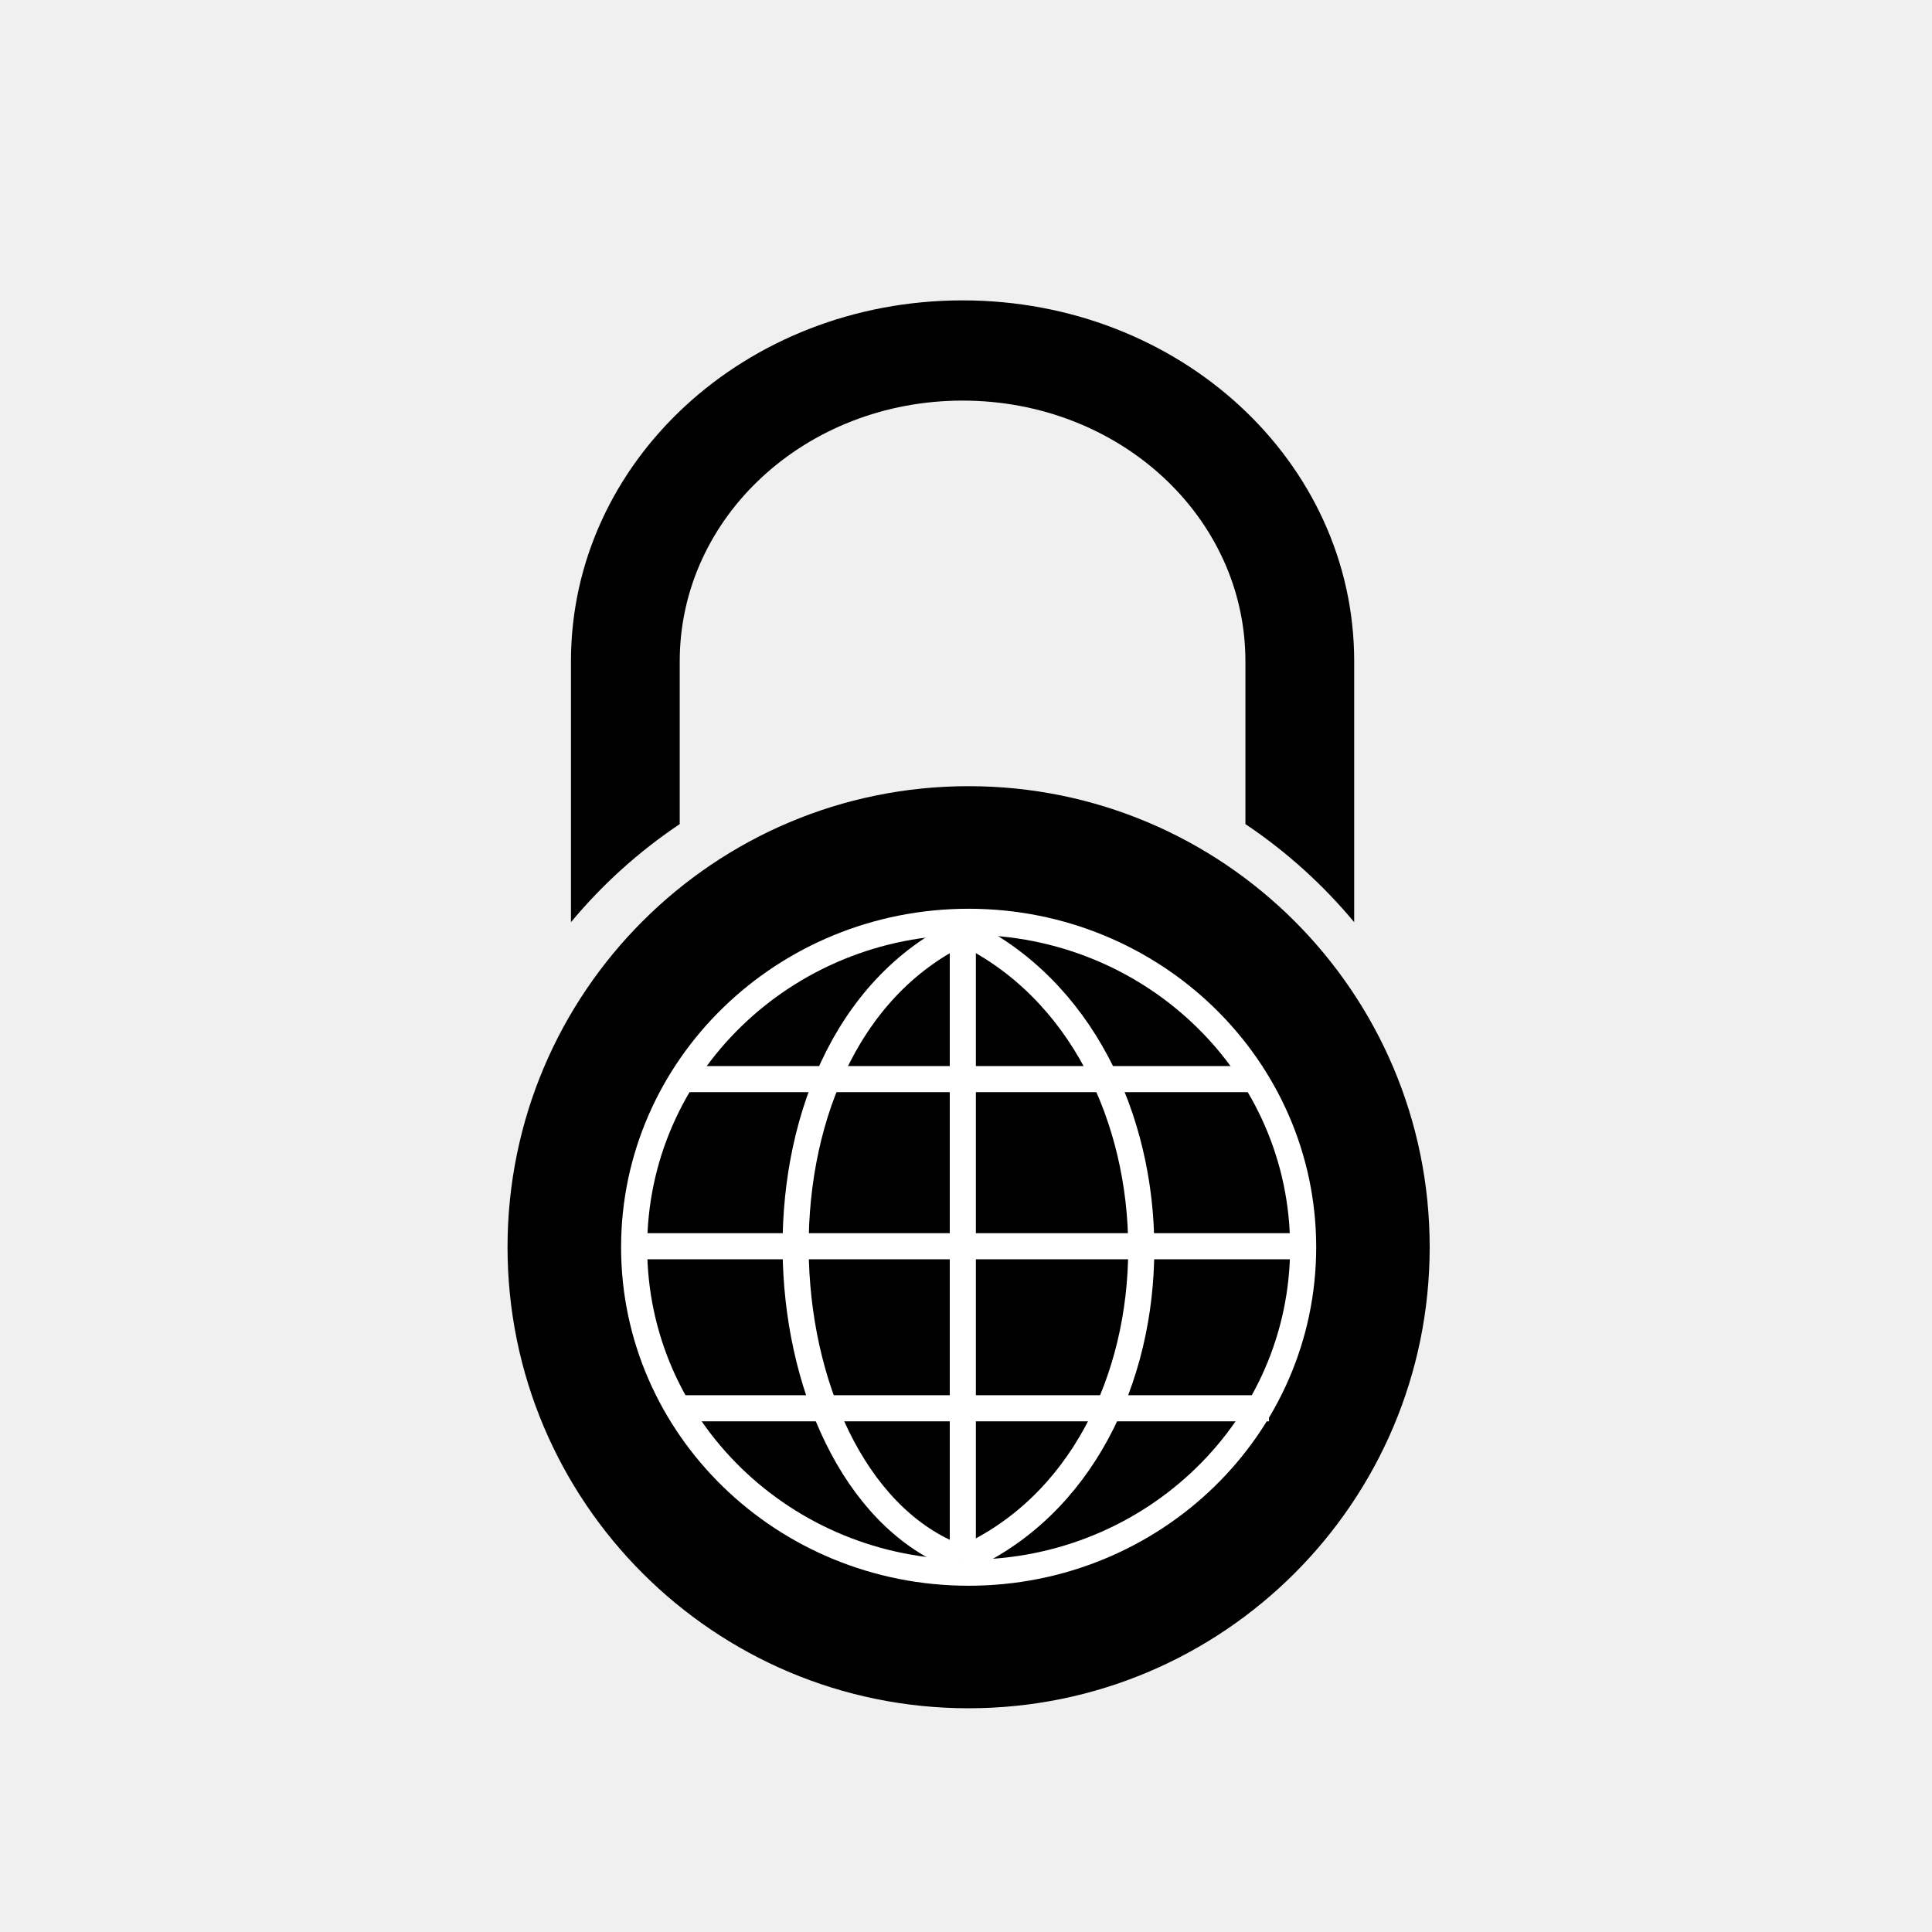
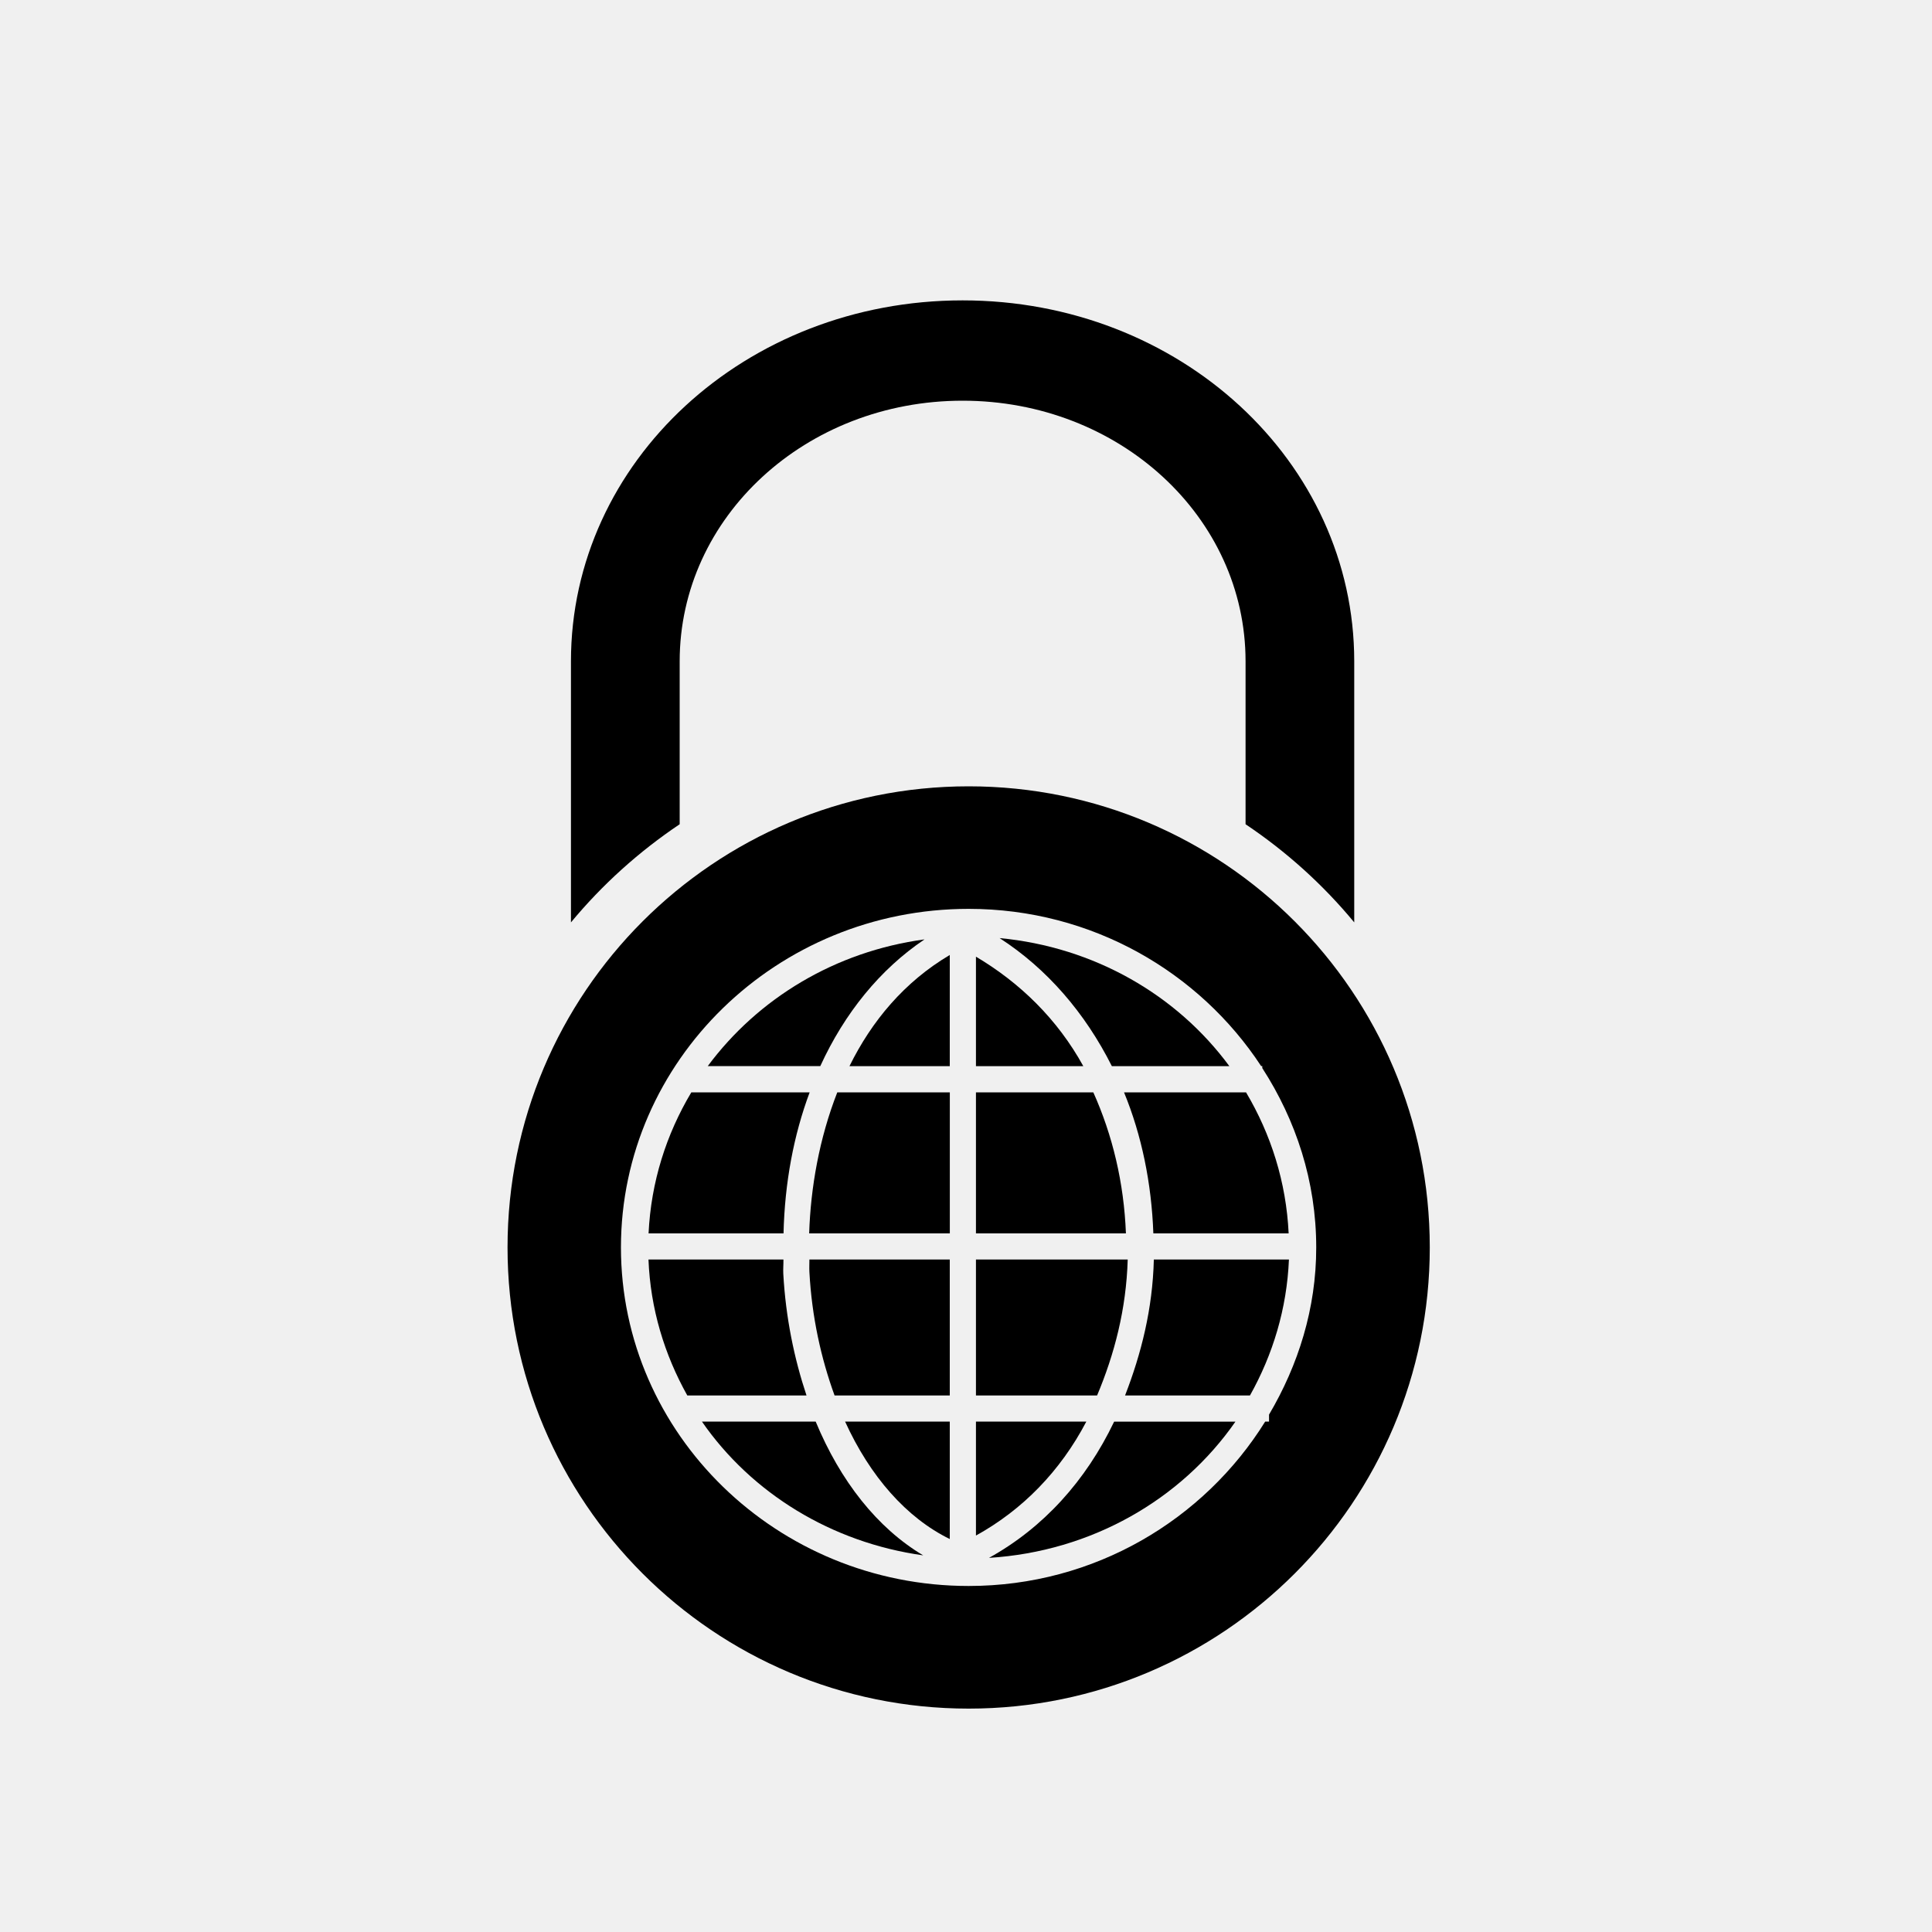
- <svg xmlns="http://www.w3.org/2000/svg" version="1.1" id="Layer_1" x="0px" y="0px" width="400px" height="400px" viewBox="0 0 400 400" enable-background="new 0 0 400 400" xml:space="preserve">
+ <svg xmlns="http://www.w3.org/2000/svg" version="1.1" id="Layer_1" x="0px" y="0px" width="400px" height="400px" viewBox="0 0 400 400" style="enable-background:new 0 0 400 400;" xml:space="preserve">
  <g>
-     <path d="M296,258.22c0,52.72-42.74,95.46-95.46,95.46c-52.72,0-95.46-42.73-95.46-95.46c0-52.72,42.74-95.45,95.46-95.45   C253.26,162.77,296,205.51,296,258.22L296,258.22z" />
-     <g transform="translate(-168.4887,-348.191)">
-       <path fill="none" stroke="#FFFFFF" stroke-width="5.404" stroke-linecap="round" d="M438.29,606.42    c0,37.21-31.01,67.38-69.26,67.38c-38.25,0-69.25-30.17-69.25-67.38s31.01-67.38,69.25-67.38    C407.28,539.04,438.29,569.21,438.29,606.42z" />
-       <path fill="none" stroke="#FFFFFF" stroke-width="5.404" d="M311.15,571.61h118.66" />
-       <path fill="none" stroke="#FFFFFF" stroke-width="5.404" d="M309.74,639.76h121.48" />
-       <path fill="none" stroke="#FFFFFF" stroke-width="5.404" d="M300.66,606.21h137.62" />
-       <path fill="none" stroke="#FFFFFF" stroke-width="5.404" d="M367.83,671.02V541.06" />
-       <path fill="none" stroke="#FFFFFF" stroke-width="5.404" d="M367.83,671.02c-42.55-14.66-49.62-106.47,0-129.96" />
-       <path fill="none" stroke="#FFFFFF" stroke-width="5.404" d="M367.83,671.02c49.26-21.72,49.26-106.47,0-129.96" />
+     <g>
+       <g>
+         <path d="M167.53,255.36h29.12v-29.2h-23.3C169.63,235.67,167.83,245.88,167.53,255.36z" />
+         <path d="M175.87,220.74h20.77v-23.02C187.22,203.29,180.46,211.42,175.87,220.74z" />
+         <path d="M196.64,318.64v-24.31h-21.67C180.13,305.66,187.67,314.25,196.64,318.64z" />
+         <path d="M238.79,255.36h28.01c-0.5-10.62-3.66-20.51-8.82-29.2h-25.26C236.38,235.07,238.41,244.97,238.79,255.36z" />
+         <path d="M168.88,294.33h-23.55c10.27,14.82,26.81,25.04,45.81,27.69C181.66,316.39,173.99,306.66,168.88,294.33z" />
+         <path d="M167.63,226.16h-24.5c-5.19,8.69-8.35,18.58-8.85,29.2h27.94C162.47,244.87,164.32,235.02,167.63,226.16z" />
+         <path d="M191.41,194.49c-18.44,2.49-34.45,12.18-44.88,26.24h23.3C174.87,209.73,182.21,200.68,191.41,194.49z" />
+         <path d="M162.17,263.69c-0.05-0.99,0.05-1.93,0.03-2.92h-27.94c0.4,10.2,3.31,19.69,8.04,28.15h24.68     C164.42,281.23,162.67,272.78,162.17,263.69z" />
+         <path d="M167.58,263.39c0.5,9.23,2.4,17.81,5.21,25.53h23.85v-28.15h-29.06C167.58,261.63,167.53,262.55,167.58,263.39z" />
+         <path d="M238.89,260.77c-0.25,10.22-2.61,19.51-5.96,28.15h25.86c4.74-8.46,7.64-17.96,8.07-28.15H238.89z" />
+         <path d="M224.91,294.33h-22.85v23.59C211.68,312.61,219.52,304.61,224.91,294.33z" />
+         <path d="M204.76,322.54c21.17-1.31,39.79-12.04,51.02-28.2h-25.11C224.81,306.59,216.01,316.31,204.76,322.54z" />
+         <path d="M200.55,162.8c-52.72,0-95.47,42.73-95.47,95.47c0,52.73,42.75,95.48,95.47,95.48c52.72,0,95.47-42.75,95.47-95.48     C296.02,205.53,253.27,162.8,200.55,162.8z M262.74,292.88v1.45h-0.8c-12.63,20.3-35.31,34.03-61.39,34.03     c-39.69,0-71.99-31.45-71.99-70.1c0-38.64,32.3-70.09,71.99-70.09c25.48,0,47.76,13.06,60.56,32.56h0.23v0.4     c6.97,10.79,11.17,23.45,11.17,37.13C272.52,270.92,268.78,282.64,262.74,292.88z" />
+         <path d="M233.48,260.77h-31.42v28.15h25.08C230.72,280.4,233.18,271.08,233.48,260.77z" />
+         <path d="M202.06,198.07v22.67h22.23C218.92,210.98,211.13,203.44,202.06,198.07z" />
+         <path d="M226.36,226.16h-24.3v29.2h31.05C232.7,244.81,230.32,234.99,226.36,226.16z" />
+         <path d="M230.2,220.74h24.33c-10.87-14.76-27.99-24.67-47.58-26.52C216.74,200.53,224.66,209.71,230.2,220.74z" />
+       </g>
+       <path d="M140.72,170.65v-33.73c0-29.89,26.13-53.96,58.58-53.96c32.45,0,58.58,24.07,58.58,53.96v33.73    c8.45,5.66,16.04,12.5,22.5,20.32v-54.05c0-41.38-36.13-74.73-81.08-74.73c-44.95,0-81.09,33.34-81.09,74.73v54.05    C124.68,183.16,132.27,176.32,140.72,170.65z" />
    </g>
-     <path d="M140.73,170.62v-33.71c0-29.9,26.12-53.97,58.56-53.97c32.44,0,58.56,24.07,58.56,53.97v33.71   c8.45,5.66,16.04,12.51,22.52,20.31v-54.02c0-41.4-36.16-74.72-81.08-74.72c-44.92,0-81.08,33.33-81.08,74.72v54.02   C124.69,183.13,132.28,176.28,140.73,170.62z" />
  </g>
  <g>
</g>
  <g>
</g>
  <g>
</g>
  <g>
</g>
  <g>
</g>
  <g>
</g>
</svg>
